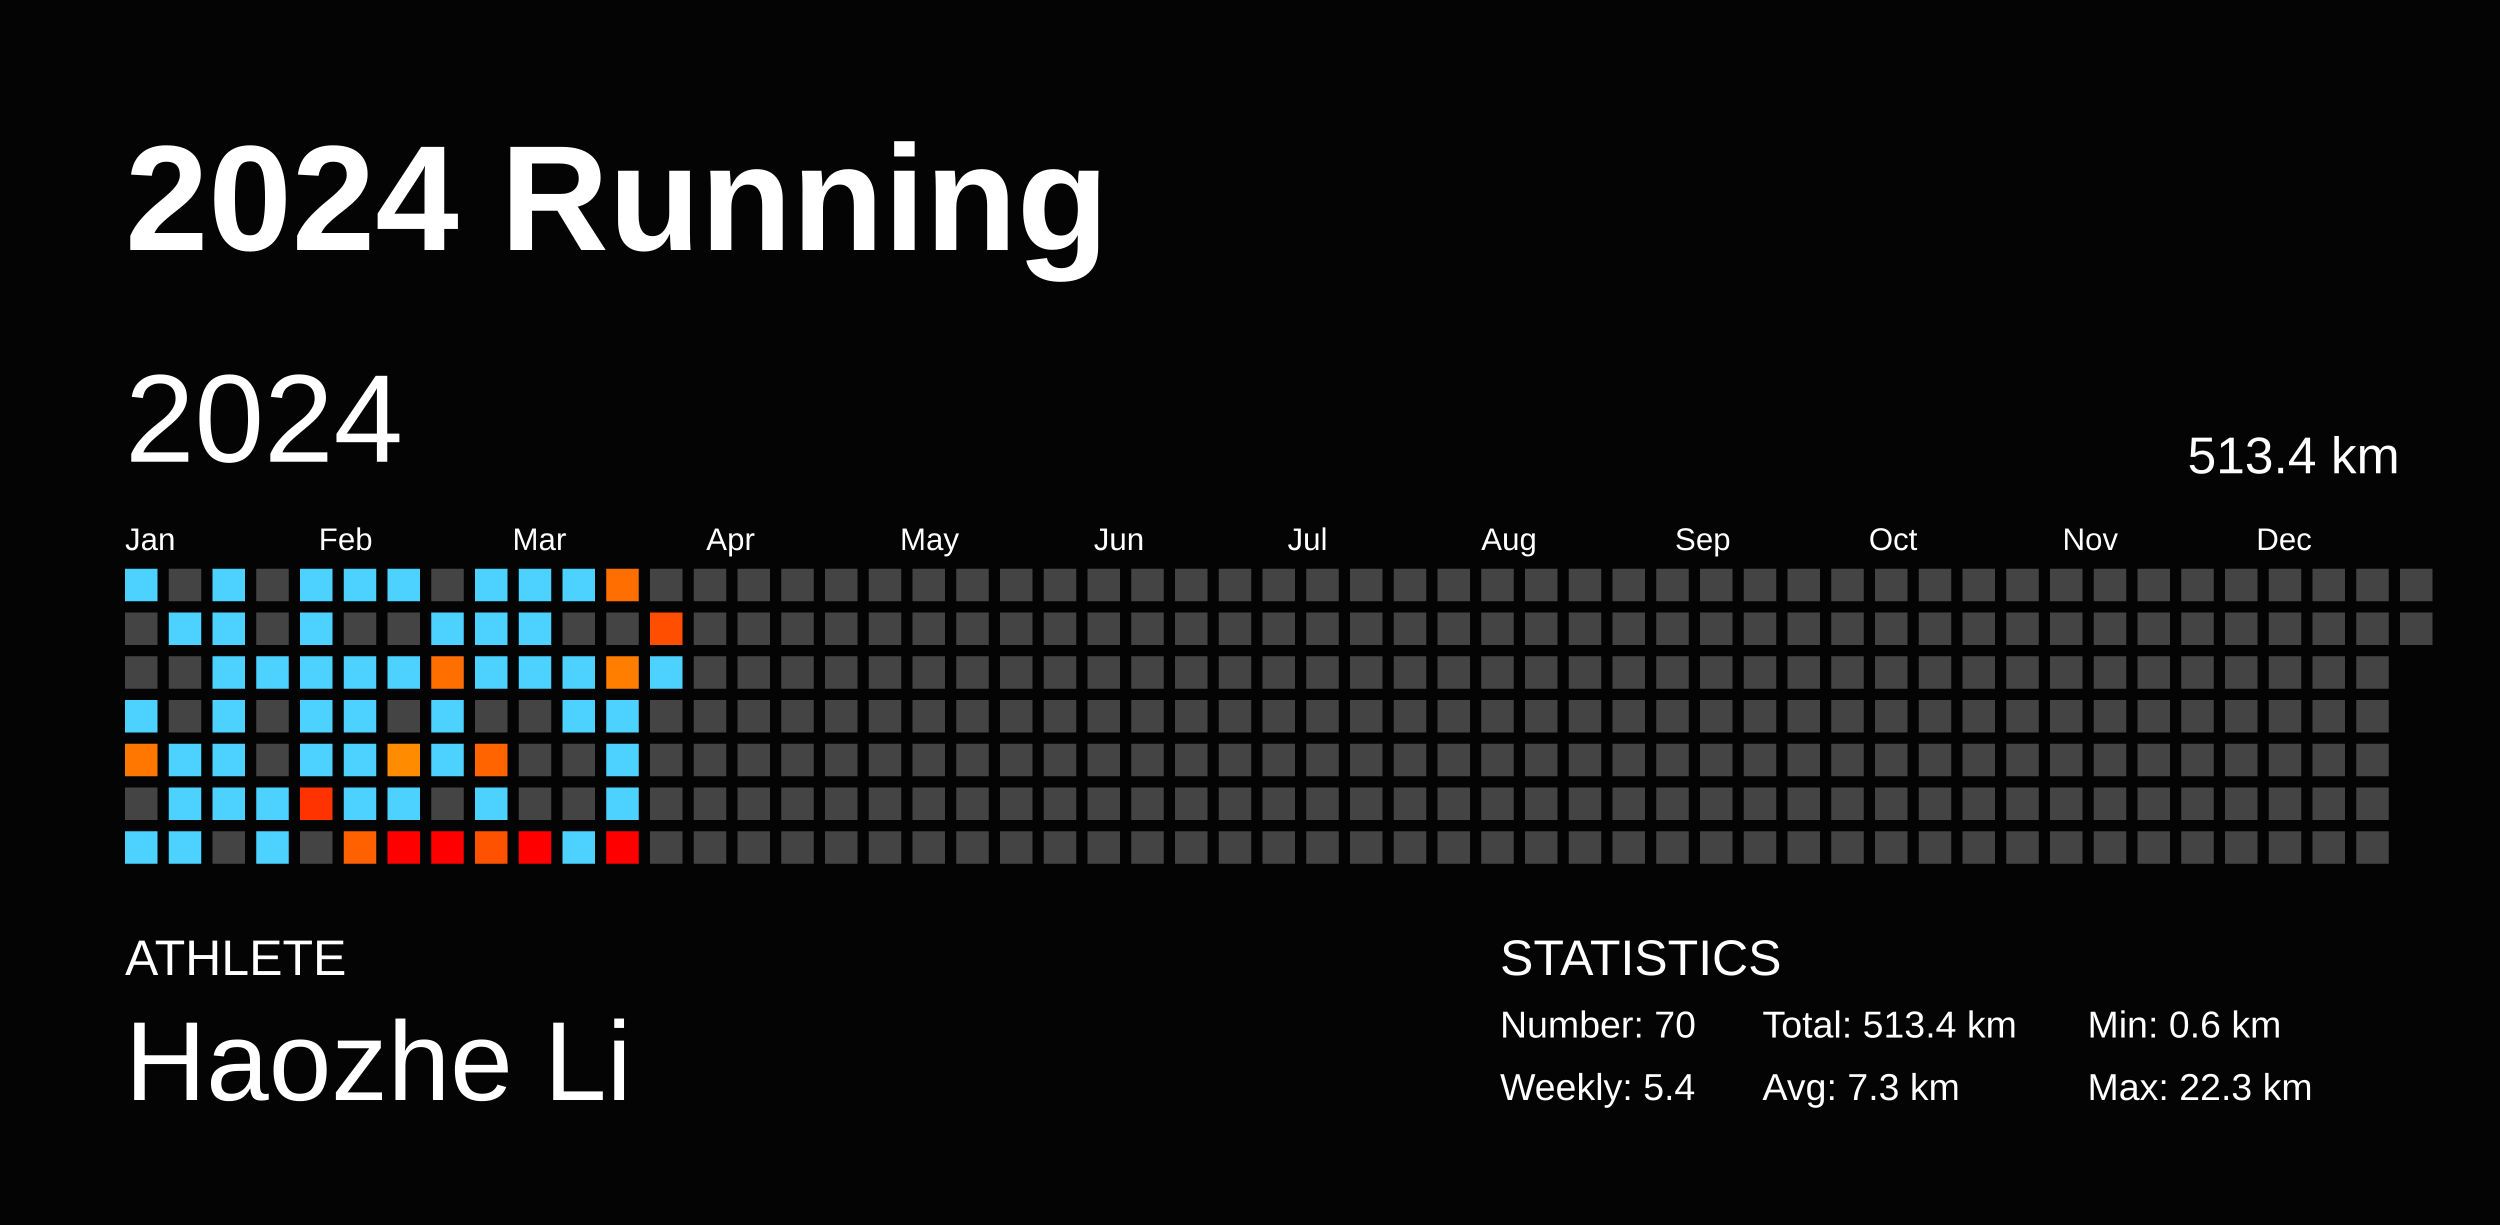
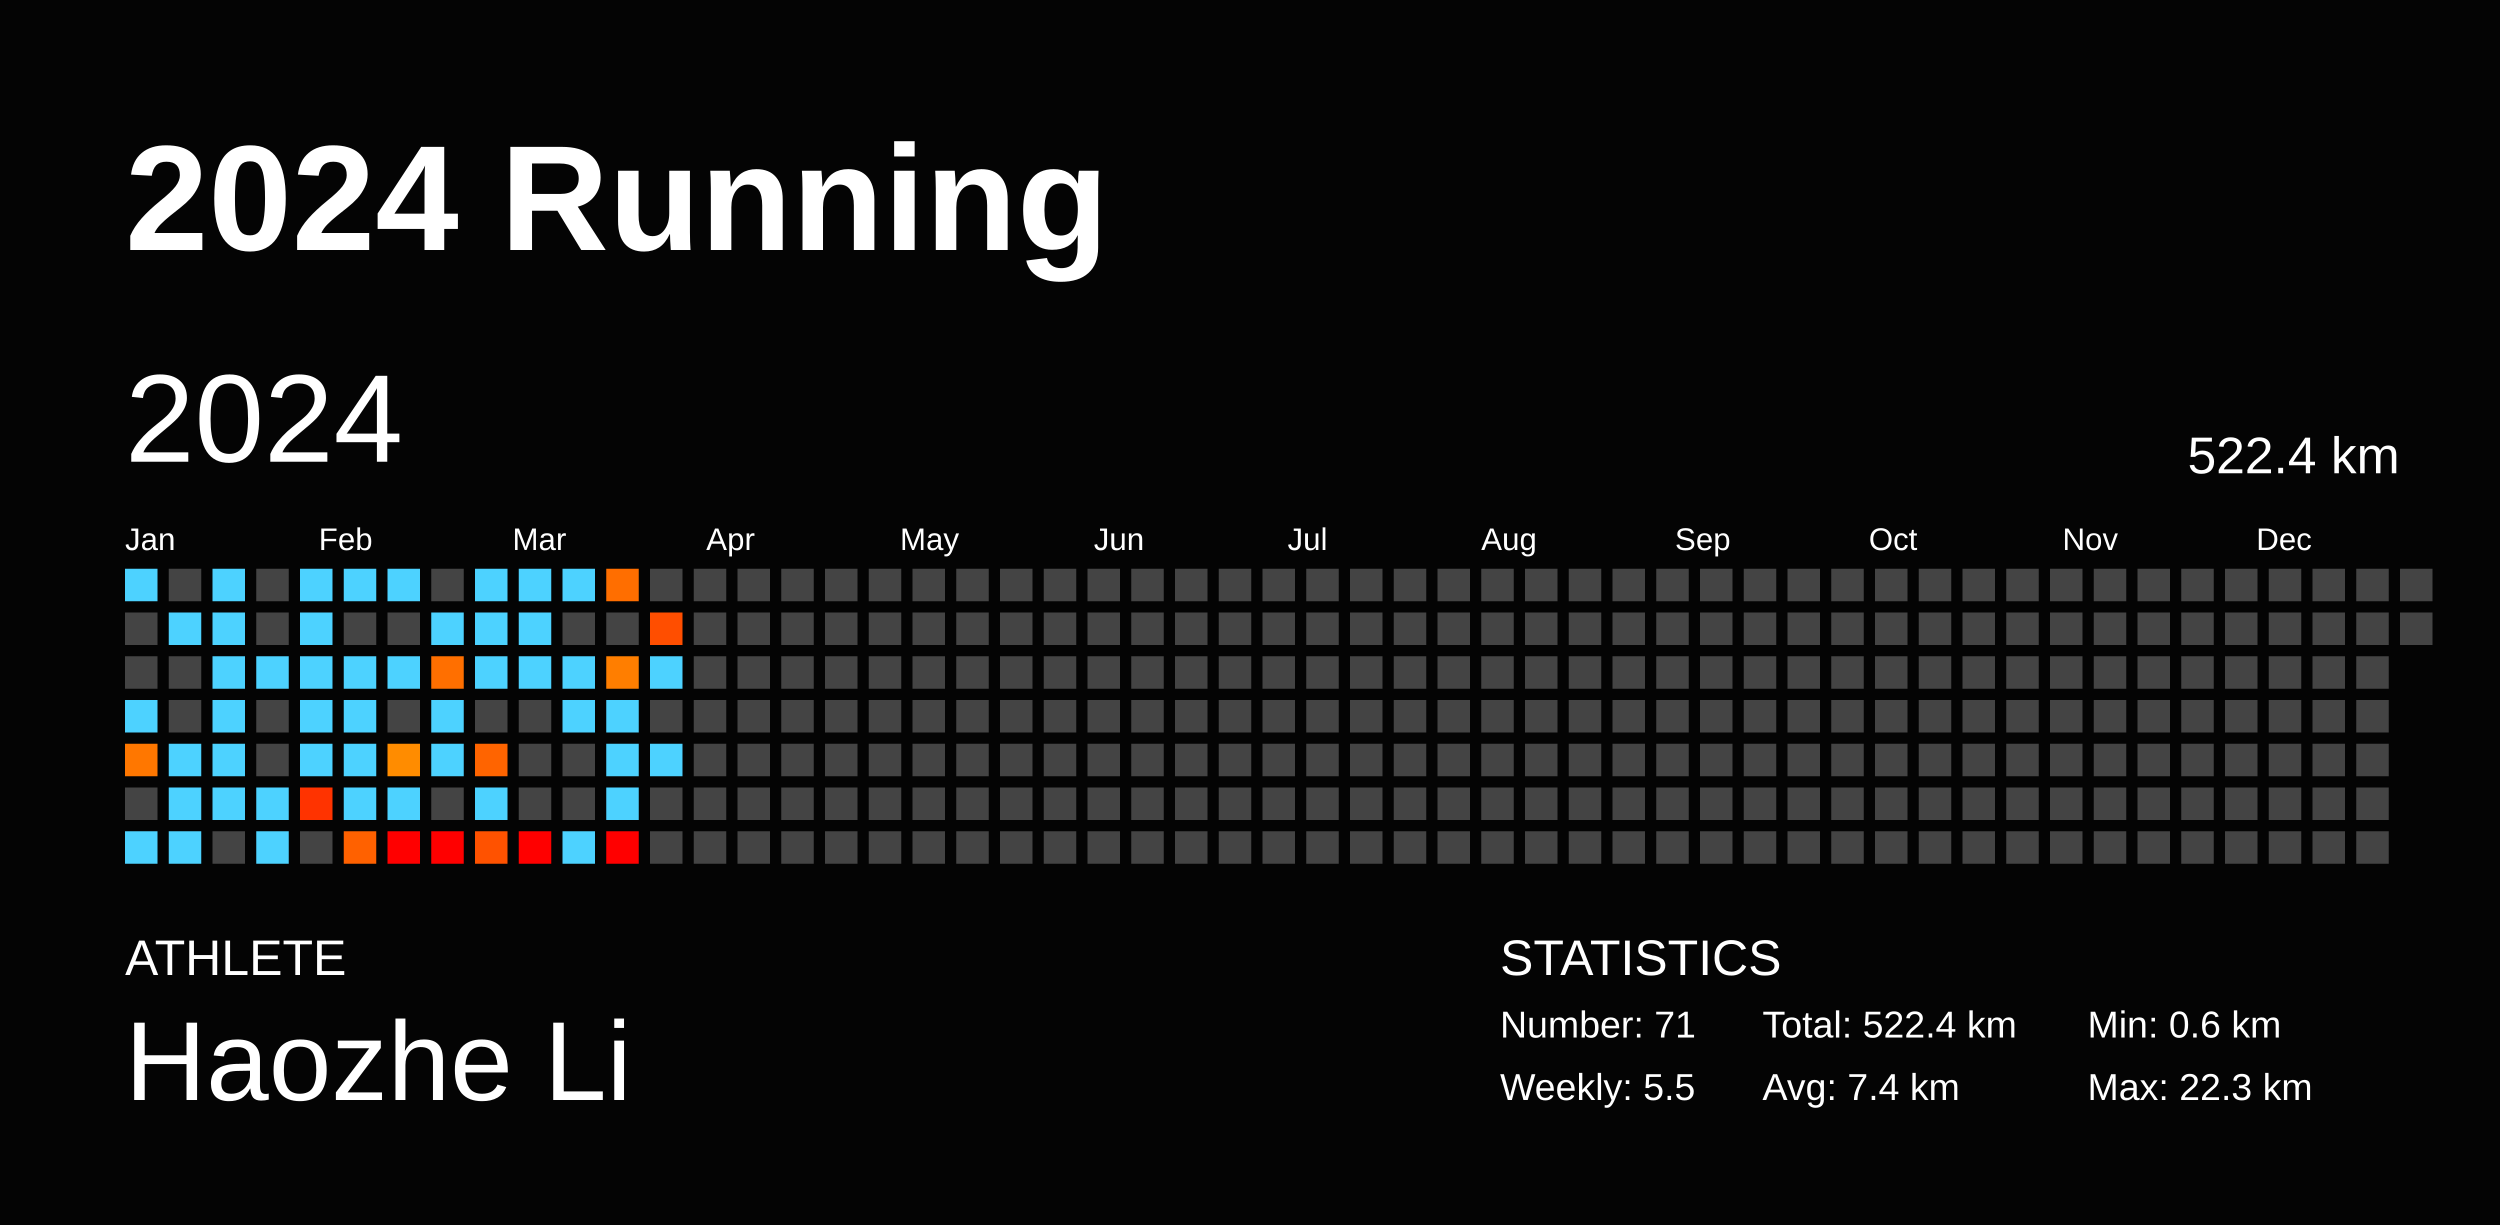
<svg xmlns="http://www.w3.org/2000/svg" baseProfile="full" height="98mm" version="1.1" viewBox="0,0,200,98" width="200mm">
  <defs />
  <rect fill="#040404" height="98" width="200" x="0" y="0" />
  <text fill="#FFFFFF" style="font-size:12px; font-family:Arial; font-weight:bold;" x="10" y="20">2024 Running</text>
  <text fill="#FFFFFF" style="font-size:4px; font-family:Arial" x="10" y="78">ATHLETE</text>
  <text fill="#FFFFFF" style="font-size:9px; font-family:Arial" x="10" y="88">Haozhe Li</text>
  <text fill="#FFFFFF" style="font-size:4px; font-family:Arial" x="120" y="78">STATISTICS</text>
-   <text fill="#FFFFFF" style="font-size:3px; font-family:Arial" x="120" y="83">Number: 70</text>
-   <text fill="#FFFFFF" style="font-size:3px; font-family:Arial" x="120" y="88">Weekly: 5.4</text>
-   <text fill="#FFFFFF" style="font-size:3px; font-family:Arial" x="141" y="83">Total: 513.4 km</text>
-   <text fill="#FFFFFF" style="font-size:3px; font-family:Arial" x="141" y="88">Avg: 7.3 km</text>
+   <text fill="#FFFFFF" style="font-size:3px; font-family:Arial" x="120" y="83">Number: 71</text>
+   <text fill="#FFFFFF" style="font-size:3px; font-family:Arial" x="120" y="88">Weekly: 5.5</text>
+   <text fill="#FFFFFF" style="font-size:3px; font-family:Arial" x="141" y="83">Total: 522.4 km</text>
+   <text fill="#FFFFFF" style="font-size:3px; font-family:Arial" x="141" y="88">Avg: 7.4 km</text>
  <text fill="#FFFFFF" style="font-size:3px; font-family:Arial" x="167" y="83">Min: 0.6 km</text>
  <text fill="#FFFFFF" style="font-size:3px; font-family:Arial" x="167" y="88">Max: 22.3 km</text>
  <text dominant-baseline="hanging" fill="#FFFFFF" style="font-size:10.0px; font-family:Arial;" x="10" y="30">2024</text>
-   <text dominant-baseline="hanging" fill="#FFFFFF" style="font-size:4.125px; font-family:Arial;" x="175" y="35">513.4 km</text>
+   <text dominant-baseline="hanging" fill="#FFFFFF" style="font-size:4.125px; font-family:Arial;" x="175" y="35">522.4 km</text>
  <text fill="#FFFFFF" style="font-size:2.5px; font-family:Arial" x="10.0" y="44">Jan</text>
  <text fill="#FFFFFF" style="font-size:2.5px; font-family:Arial" x="25.5" y="44">Feb</text>
  <text fill="#FFFFFF" style="font-size:2.5px; font-family:Arial" x="41.0" y="44">Mar</text>
  <text fill="#FFFFFF" style="font-size:2.5px; font-family:Arial" x="56.5" y="44">Apr</text>
  <text fill="#FFFFFF" style="font-size:2.5px; font-family:Arial" x="72.0" y="44">May</text>
  <text fill="#FFFFFF" style="font-size:2.5px; font-family:Arial" x="87.5" y="44">Jun</text>
  <text fill="#FFFFFF" style="font-size:2.5px; font-family:Arial" x="103.0" y="44">Jul</text>
  <text fill="#FFFFFF" style="font-size:2.5px; font-family:Arial" x="118.5" y="44">Aug</text>
  <text fill="#FFFFFF" style="font-size:2.5px; font-family:Arial" x="134.0" y="44">Sep</text>
  <text fill="#FFFFFF" style="font-size:2.5px; font-family:Arial" x="149.5" y="44">Oct</text>
  <text fill="#FFFFFF" style="font-size:2.5px; font-family:Arial" x="165.0" y="44">Nov</text>
  <text fill="#FFFFFF" style="font-size:2.5px; font-family:Arial" x="180.5" y="44">Dec</text>
  <rect fill="#4dd2ff" height="2.6" width="2.6" x="10.0" y="45.5" />
  <rect fill="#444444" height="2.6" width="2.6" x="10.0" y="49.0" />
  <rect fill="#444444" height="2.6" width="2.6" x="10.0" y="52.5" />
  <rect fill="#4dd2ff" height="2.6" width="2.6" x="10.0" y="56.0" />
  <rect fill="#ff7700" height="2.6" width="2.6" x="10.0" y="59.5" />
  <rect fill="#444444" height="2.6" width="2.6" x="10.0" y="63.0" />
  <rect fill="#4dd2ff" height="2.6" width="2.6" x="10.0" y="66.5" />
  <rect fill="#444444" height="2.6" width="2.6" x="13.5" y="45.5" />
  <rect fill="#4dd2ff" height="2.6" width="2.6" x="13.5" y="49.0" />
  <rect fill="#444444" height="2.6" width="2.6" x="13.5" y="52.5" />
  <rect fill="#444444" height="2.6" width="2.6" x="13.5" y="56.0" />
  <rect fill="#4dd2ff" height="2.6" width="2.6" x="13.5" y="59.5" />
  <rect fill="#4dd2ff" height="2.6" width="2.6" x="13.5" y="63.0" />
  <rect fill="#4dd2ff" height="2.6" width="2.6" x="13.5" y="66.5" />
  <rect fill="#4dd2ff" height="2.6" width="2.6" x="17.0" y="45.5" />
  <rect fill="#4dd2ff" height="2.6" width="2.6" x="17.0" y="49.0" />
  <rect fill="#4dd2ff" height="2.6" width="2.6" x="17.0" y="52.5" />
  <rect fill="#4dd2ff" height="2.6" width="2.6" x="17.0" y="56.0" />
  <rect fill="#4dd2ff" height="2.6" width="2.6" x="17.0" y="59.5" />
  <rect fill="#4dd2ff" height="2.6" width="2.6" x="17.0" y="63.0" />
  <rect fill="#444444" height="2.6" width="2.6" x="17.0" y="66.5" />
  <rect fill="#444444" height="2.6" width="2.6" x="20.5" y="45.5" />
  <rect fill="#444444" height="2.6" width="2.6" x="20.5" y="49.0" />
  <rect fill="#4dd2ff" height="2.6" width="2.6" x="20.5" y="52.5" />
  <rect fill="#444444" height="2.6" width="2.6" x="20.5" y="56.0" />
  <rect fill="#444444" height="2.6" width="2.6" x="20.5" y="59.5" />
  <rect fill="#4dd2ff" height="2.6" width="2.6" x="20.5" y="63.0" />
  <rect fill="#4dd2ff" height="2.6" width="2.6" x="20.5" y="66.5" />
  <rect fill="#4dd2ff" height="2.6" width="2.6" x="24.0" y="45.5" />
  <rect fill="#4dd2ff" height="2.6" width="2.6" x="24.0" y="49.0" />
  <rect fill="#4dd2ff" height="2.6" width="2.6" x="24.0" y="52.5" />
  <rect fill="#4dd2ff" height="2.6" width="2.6" x="24.0" y="56.0" />
  <rect fill="#4dd2ff" height="2.6" width="2.6" x="24.0" y="59.5" />
  <rect fill="#ff3300" height="2.6" width="2.6" x="24.0" y="63.0" />
  <rect fill="#444444" height="2.6" width="2.6" x="24.0" y="66.5" />
  <rect fill="#4dd2ff" height="2.6" width="2.6" x="27.5" y="45.5" />
  <rect fill="#444444" height="2.6" width="2.6" x="27.5" y="49.0" />
  <rect fill="#4dd2ff" height="2.6" width="2.6" x="27.5" y="52.5" />
  <rect fill="#4dd2ff" height="2.6" width="2.6" x="27.5" y="56.0" />
  <rect fill="#4dd2ff" height="2.6" width="2.6" x="27.5" y="59.5" />
  <rect fill="#4dd2ff" height="2.6" width="2.6" x="27.5" y="63.0" />
  <rect fill="#ff6100" height="2.6" width="2.6" x="27.5" y="66.5" />
  <rect fill="#4dd2ff" height="2.6" width="2.6" x="31.0" y="45.5" />
  <rect fill="#444444" height="2.6" width="2.6" x="31.0" y="49.0" />
  <rect fill="#4dd2ff" height="2.6" width="2.6" x="31.0" y="52.5" />
  <rect fill="#444444" height="2.6" width="2.6" x="31.0" y="56.0" />
  <rect fill="#ff8c00" height="2.6" width="2.6" x="31.0" y="59.5" />
  <rect fill="#4dd2ff" height="2.6" width="2.6" x="31.0" y="63.0" />
  <rect fill="red" height="2.6" width="2.6" x="31.0" y="66.5" />
  <rect fill="#444444" height="2.6" width="2.6" x="34.5" y="45.5" />
  <rect fill="#4dd2ff" height="2.6" width="2.6" x="34.5" y="49.0" />
  <rect fill="#ff6f00" height="2.6" width="2.6" x="34.5" y="52.5" />
  <rect fill="#4dd2ff" height="2.6" width="2.6" x="34.5" y="56.0" />
  <rect fill="#4dd2ff" height="2.6" width="2.6" x="34.5" y="59.5" />
  <rect fill="#444444" height="2.6" width="2.6" x="34.5" y="63.0" />
  <rect fill="red" height="2.6" width="2.6" x="34.5" y="66.5" />
  <rect fill="#4dd2ff" height="2.6" width="2.6" x="38.0" y="45.5" />
  <rect fill="#4dd2ff" height="2.6" width="2.6" x="38.0" y="49.0" />
  <rect fill="#4dd2ff" height="2.6" width="2.6" x="38.0" y="52.5" />
  <rect fill="#444444" height="2.6" width="2.6" x="38.0" y="56.0" />
  <rect fill="#ff6400" height="2.6" width="2.6" x="38.0" y="59.5" />
  <rect fill="#4dd2ff" height="2.6" width="2.6" x="38.0" y="63.0" />
  <rect fill="#ff5200" height="2.6" width="2.6" x="38.0" y="66.5" />
  <rect fill="#4dd2ff" height="2.6" width="2.6" x="41.5" y="45.5" />
  <rect fill="#4dd2ff" height="2.6" width="2.6" x="41.5" y="49.0" />
  <rect fill="#4dd2ff" height="2.6" width="2.6" x="41.5" y="52.5" />
  <rect fill="#444444" height="2.6" width="2.6" x="41.5" y="56.0" />
  <rect fill="#444444" height="2.6" width="2.6" x="41.5" y="59.5" />
  <rect fill="#444444" height="2.6" width="2.6" x="41.5" y="63.0" />
  <rect fill="red" height="2.6" width="2.6" x="41.5" y="66.5" />
  <rect fill="#4dd2ff" height="2.6" width="2.6" x="45.0" y="45.5" />
  <rect fill="#444444" height="2.6" width="2.6" x="45.0" y="49.0" />
  <rect fill="#4dd2ff" height="2.6" width="2.6" x="45.0" y="52.5" />
  <rect fill="#4dd2ff" height="2.6" width="2.6" x="45.0" y="56.0" />
  <rect fill="#444444" height="2.6" width="2.6" x="45.0" y="59.5" />
  <rect fill="#444444" height="2.6" width="2.6" x="45.0" y="63.0" />
  <rect fill="#4dd2ff" height="2.6" width="2.6" x="45.0" y="66.5" />
  <rect fill="#ff6e00" height="2.6" width="2.6" x="48.5" y="45.5" />
  <rect fill="#444444" height="2.6" width="2.6" x="48.5" y="49.0" />
  <rect fill="#ff7e00" height="2.6" width="2.6" x="48.5" y="52.5" />
  <rect fill="#4dd2ff" height="2.6" width="2.6" x="48.5" y="56.0" />
  <rect fill="#4dd2ff" height="2.6" width="2.6" x="48.5" y="59.5" />
  <rect fill="#4dd2ff" height="2.6" width="2.6" x="48.5" y="63.0" />
  <rect fill="red" height="2.6" width="2.6" x="48.5" y="66.5" />
  <rect fill="#444444" height="2.6" width="2.6" x="52.0" y="45.5" />
  <rect fill="#ff4e00" height="2.6" width="2.6" x="52.0" y="49.0" />
  <rect fill="#4dd2ff" height="2.6" width="2.6" x="52.0" y="52.5" />
  <rect fill="#444444" height="2.6" width="2.6" x="52.0" y="56.0" />
-   <rect fill="#444444" height="2.6" width="2.6" x="52.0" y="59.5" />
+   <rect fill="#4dd2ff" height="2.6" width="2.6" x="52.0" y="59.5" />
  <rect fill="#444444" height="2.6" width="2.6" x="52.0" y="63.0" />
  <rect fill="#444444" height="2.6" width="2.6" x="52.0" y="66.5" />
  <rect fill="#444444" height="2.6" width="2.6" x="55.5" y="45.5" />
  <rect fill="#444444" height="2.6" width="2.6" x="55.5" y="49.0" />
  <rect fill="#444444" height="2.6" width="2.6" x="55.5" y="52.5" />
  <rect fill="#444444" height="2.6" width="2.6" x="55.5" y="56.0" />
  <rect fill="#444444" height="2.6" width="2.6" x="55.5" y="59.5" />
  <rect fill="#444444" height="2.6" width="2.6" x="55.5" y="63.0" />
  <rect fill="#444444" height="2.6" width="2.6" x="55.5" y="66.5" />
  <rect fill="#444444" height="2.6" width="2.6" x="59.0" y="45.5" />
  <rect fill="#444444" height="2.6" width="2.6" x="59.0" y="49.0" />
  <rect fill="#444444" height="2.6" width="2.6" x="59.0" y="52.5" />
  <rect fill="#444444" height="2.6" width="2.6" x="59.0" y="56.0" />
  <rect fill="#444444" height="2.6" width="2.6" x="59.0" y="59.5" />
  <rect fill="#444444" height="2.6" width="2.6" x="59.0" y="63.0" />
  <rect fill="#444444" height="2.6" width="2.6" x="59.0" y="66.5" />
  <rect fill="#444444" height="2.6" width="2.6" x="62.5" y="45.5" />
  <rect fill="#444444" height="2.6" width="2.6" x="62.5" y="49.0" />
  <rect fill="#444444" height="2.6" width="2.6" x="62.5" y="52.5" />
  <rect fill="#444444" height="2.6" width="2.6" x="62.5" y="56.0" />
  <rect fill="#444444" height="2.6" width="2.6" x="62.5" y="59.5" />
  <rect fill="#444444" height="2.6" width="2.6" x="62.5" y="63.0" />
  <rect fill="#444444" height="2.6" width="2.6" x="62.5" y="66.5" />
  <rect fill="#444444" height="2.6" width="2.6" x="66.0" y="45.5" />
  <rect fill="#444444" height="2.6" width="2.6" x="66.0" y="49.0" />
  <rect fill="#444444" height="2.6" width="2.6" x="66.0" y="52.5" />
  <rect fill="#444444" height="2.6" width="2.6" x="66.0" y="56.0" />
  <rect fill="#444444" height="2.6" width="2.6" x="66.0" y="59.5" />
  <rect fill="#444444" height="2.6" width="2.6" x="66.0" y="63.0" />
  <rect fill="#444444" height="2.6" width="2.6" x="66.0" y="66.5" />
  <rect fill="#444444" height="2.6" width="2.6" x="69.5" y="45.5" />
  <rect fill="#444444" height="2.6" width="2.6" x="69.5" y="49.0" />
  <rect fill="#444444" height="2.6" width="2.6" x="69.5" y="52.5" />
  <rect fill="#444444" height="2.6" width="2.6" x="69.5" y="56.0" />
  <rect fill="#444444" height="2.6" width="2.6" x="69.5" y="59.5" />
  <rect fill="#444444" height="2.6" width="2.6" x="69.5" y="63.0" />
  <rect fill="#444444" height="2.6" width="2.6" x="69.5" y="66.5" />
  <rect fill="#444444" height="2.6" width="2.6" x="73.0" y="45.5" />
  <rect fill="#444444" height="2.6" width="2.6" x="73.0" y="49.0" />
  <rect fill="#444444" height="2.6" width="2.6" x="73.0" y="52.5" />
  <rect fill="#444444" height="2.6" width="2.6" x="73.0" y="56.0" />
  <rect fill="#444444" height="2.6" width="2.6" x="73.0" y="59.5" />
  <rect fill="#444444" height="2.6" width="2.6" x="73.0" y="63.0" />
  <rect fill="#444444" height="2.6" width="2.6" x="73.0" y="66.5" />
  <rect fill="#444444" height="2.6" width="2.6" x="76.5" y="45.5" />
  <rect fill="#444444" height="2.6" width="2.6" x="76.5" y="49.0" />
  <rect fill="#444444" height="2.6" width="2.6" x="76.5" y="52.5" />
  <rect fill="#444444" height="2.6" width="2.6" x="76.5" y="56.0" />
  <rect fill="#444444" height="2.6" width="2.6" x="76.5" y="59.5" />
  <rect fill="#444444" height="2.6" width="2.6" x="76.5" y="63.0" />
  <rect fill="#444444" height="2.6" width="2.6" x="76.5" y="66.5" />
  <rect fill="#444444" height="2.6" width="2.6" x="80.0" y="45.5" />
  <rect fill="#444444" height="2.6" width="2.6" x="80.0" y="49.0" />
  <rect fill="#444444" height="2.6" width="2.6" x="80.0" y="52.5" />
  <rect fill="#444444" height="2.6" width="2.6" x="80.0" y="56.0" />
  <rect fill="#444444" height="2.6" width="2.6" x="80.0" y="59.5" />
  <rect fill="#444444" height="2.6" width="2.6" x="80.0" y="63.0" />
  <rect fill="#444444" height="2.6" width="2.6" x="80.0" y="66.5" />
  <rect fill="#444444" height="2.6" width="2.6" x="83.5" y="45.5" />
  <rect fill="#444444" height="2.6" width="2.6" x="83.5" y="49.0" />
  <rect fill="#444444" height="2.6" width="2.6" x="83.5" y="52.5" />
  <rect fill="#444444" height="2.6" width="2.6" x="83.5" y="56.0" />
  <rect fill="#444444" height="2.6" width="2.6" x="83.5" y="59.5" />
  <rect fill="#444444" height="2.6" width="2.6" x="83.5" y="63.0" />
  <rect fill="#444444" height="2.6" width="2.6" x="83.5" y="66.5" />
  <rect fill="#444444" height="2.6" width="2.6" x="87.0" y="45.5" />
  <rect fill="#444444" height="2.6" width="2.6" x="87.0" y="49.0" />
  <rect fill="#444444" height="2.6" width="2.6" x="87.0" y="52.5" />
  <rect fill="#444444" height="2.6" width="2.6" x="87.0" y="56.0" />
  <rect fill="#444444" height="2.6" width="2.6" x="87.0" y="59.5" />
  <rect fill="#444444" height="2.6" width="2.6" x="87.0" y="63.0" />
  <rect fill="#444444" height="2.6" width="2.6" x="87.0" y="66.5" />
  <rect fill="#444444" height="2.6" width="2.6" x="90.5" y="45.5" />
  <rect fill="#444444" height="2.6" width="2.6" x="90.5" y="49.0" />
  <rect fill="#444444" height="2.6" width="2.6" x="90.5" y="52.5" />
  <rect fill="#444444" height="2.6" width="2.6" x="90.5" y="56.0" />
  <rect fill="#444444" height="2.6" width="2.6" x="90.5" y="59.5" />
  <rect fill="#444444" height="2.6" width="2.6" x="90.5" y="63.0" />
  <rect fill="#444444" height="2.6" width="2.6" x="90.5" y="66.5" />
  <rect fill="#444444" height="2.6" width="2.6" x="94.0" y="45.5" />
  <rect fill="#444444" height="2.6" width="2.6" x="94.0" y="49.0" />
  <rect fill="#444444" height="2.6" width="2.6" x="94.0" y="52.5" />
  <rect fill="#444444" height="2.6" width="2.6" x="94.0" y="56.0" />
  <rect fill="#444444" height="2.6" width="2.6" x="94.0" y="59.5" />
  <rect fill="#444444" height="2.6" width="2.6" x="94.0" y="63.0" />
  <rect fill="#444444" height="2.6" width="2.6" x="94.0" y="66.5" />
  <rect fill="#444444" height="2.6" width="2.6" x="97.5" y="45.5" />
  <rect fill="#444444" height="2.6" width="2.6" x="97.5" y="49.0" />
  <rect fill="#444444" height="2.6" width="2.6" x="97.5" y="52.5" />
  <rect fill="#444444" height="2.6" width="2.6" x="97.5" y="56.0" />
  <rect fill="#444444" height="2.6" width="2.6" x="97.5" y="59.5" />
  <rect fill="#444444" height="2.6" width="2.6" x="97.5" y="63.0" />
  <rect fill="#444444" height="2.6" width="2.6" x="97.5" y="66.5" />
  <rect fill="#444444" height="2.6" width="2.6" x="101.0" y="45.5" />
  <rect fill="#444444" height="2.6" width="2.6" x="101.0" y="49.0" />
  <rect fill="#444444" height="2.6" width="2.6" x="101.0" y="52.5" />
  <rect fill="#444444" height="2.6" width="2.6" x="101.0" y="56.0" />
  <rect fill="#444444" height="2.6" width="2.6" x="101.0" y="59.5" />
  <rect fill="#444444" height="2.6" width="2.6" x="101.0" y="63.0" />
  <rect fill="#444444" height="2.6" width="2.6" x="101.0" y="66.5" />
  <rect fill="#444444" height="2.6" width="2.6" x="104.5" y="45.5" />
  <rect fill="#444444" height="2.6" width="2.6" x="104.5" y="49.0" />
  <rect fill="#444444" height="2.6" width="2.6" x="104.5" y="52.5" />
  <rect fill="#444444" height="2.6" width="2.6" x="104.5" y="56.0" />
  <rect fill="#444444" height="2.6" width="2.6" x="104.5" y="59.5" />
  <rect fill="#444444" height="2.6" width="2.6" x="104.5" y="63.0" />
  <rect fill="#444444" height="2.6" width="2.6" x="104.5" y="66.5" />
  <rect fill="#444444" height="2.6" width="2.6" x="108.0" y="45.5" />
  <rect fill="#444444" height="2.6" width="2.6" x="108.0" y="49.0" />
  <rect fill="#444444" height="2.6" width="2.6" x="108.0" y="52.5" />
  <rect fill="#444444" height="2.6" width="2.6" x="108.0" y="56.0" />
  <rect fill="#444444" height="2.6" width="2.6" x="108.0" y="59.5" />
  <rect fill="#444444" height="2.6" width="2.6" x="108.0" y="63.0" />
  <rect fill="#444444" height="2.6" width="2.6" x="108.0" y="66.5" />
  <rect fill="#444444" height="2.6" width="2.6" x="111.5" y="45.5" />
  <rect fill="#444444" height="2.6" width="2.6" x="111.5" y="49.0" />
  <rect fill="#444444" height="2.6" width="2.6" x="111.5" y="52.5" />
  <rect fill="#444444" height="2.6" width="2.6" x="111.5" y="56.0" />
  <rect fill="#444444" height="2.6" width="2.6" x="111.5" y="59.5" />
  <rect fill="#444444" height="2.6" width="2.6" x="111.5" y="63.0" />
  <rect fill="#444444" height="2.6" width="2.6" x="111.5" y="66.5" />
  <rect fill="#444444" height="2.6" width="2.6" x="115.0" y="45.5" />
  <rect fill="#444444" height="2.6" width="2.6" x="115.0" y="49.0" />
  <rect fill="#444444" height="2.6" width="2.6" x="115.0" y="52.5" />
  <rect fill="#444444" height="2.6" width="2.6" x="115.0" y="56.0" />
  <rect fill="#444444" height="2.6" width="2.6" x="115.0" y="59.5" />
  <rect fill="#444444" height="2.6" width="2.6" x="115.0" y="63.0" />
  <rect fill="#444444" height="2.6" width="2.6" x="115.0" y="66.5" />
  <rect fill="#444444" height="2.6" width="2.6" x="118.5" y="45.5" />
  <rect fill="#444444" height="2.6" width="2.6" x="118.5" y="49.0" />
  <rect fill="#444444" height="2.6" width="2.6" x="118.5" y="52.5" />
  <rect fill="#444444" height="2.6" width="2.6" x="118.5" y="56.0" />
  <rect fill="#444444" height="2.6" width="2.6" x="118.5" y="59.5" />
  <rect fill="#444444" height="2.6" width="2.6" x="118.5" y="63.0" />
  <rect fill="#444444" height="2.6" width="2.6" x="118.5" y="66.5" />
  <rect fill="#444444" height="2.6" width="2.6" x="122.0" y="45.5" />
  <rect fill="#444444" height="2.6" width="2.6" x="122.0" y="49.0" />
  <rect fill="#444444" height="2.6" width="2.6" x="122.0" y="52.5" />
  <rect fill="#444444" height="2.6" width="2.6" x="122.0" y="56.0" />
  <rect fill="#444444" height="2.6" width="2.6" x="122.0" y="59.5" />
  <rect fill="#444444" height="2.6" width="2.6" x="122.0" y="63.0" />
  <rect fill="#444444" height="2.6" width="2.6" x="122.0" y="66.5" />
  <rect fill="#444444" height="2.6" width="2.6" x="125.5" y="45.5" />
  <rect fill="#444444" height="2.6" width="2.6" x="125.5" y="49.0" />
  <rect fill="#444444" height="2.6" width="2.6" x="125.5" y="52.5" />
  <rect fill="#444444" height="2.6" width="2.6" x="125.5" y="56.0" />
  <rect fill="#444444" height="2.6" width="2.6" x="125.5" y="59.5" />
  <rect fill="#444444" height="2.6" width="2.6" x="125.5" y="63.0" />
  <rect fill="#444444" height="2.6" width="2.6" x="125.5" y="66.5" />
  <rect fill="#444444" height="2.6" width="2.6" x="129.0" y="45.5" />
  <rect fill="#444444" height="2.6" width="2.6" x="129.0" y="49.0" />
  <rect fill="#444444" height="2.6" width="2.6" x="129.0" y="52.5" />
  <rect fill="#444444" height="2.6" width="2.6" x="129.0" y="56.0" />
  <rect fill="#444444" height="2.6" width="2.6" x="129.0" y="59.5" />
  <rect fill="#444444" height="2.6" width="2.6" x="129.0" y="63.0" />
  <rect fill="#444444" height="2.6" width="2.6" x="129.0" y="66.5" />
  <rect fill="#444444" height="2.6" width="2.6" x="132.5" y="45.5" />
  <rect fill="#444444" height="2.6" width="2.6" x="132.5" y="49.0" />
  <rect fill="#444444" height="2.6" width="2.6" x="132.5" y="52.5" />
  <rect fill="#444444" height="2.6" width="2.6" x="132.5" y="56.0" />
  <rect fill="#444444" height="2.6" width="2.6" x="132.5" y="59.5" />
  <rect fill="#444444" height="2.6" width="2.6" x="132.5" y="63.0" />
  <rect fill="#444444" height="2.6" width="2.6" x="132.5" y="66.5" />
  <rect fill="#444444" height="2.6" width="2.6" x="136.0" y="45.5" />
  <rect fill="#444444" height="2.6" width="2.6" x="136.0" y="49.0" />
  <rect fill="#444444" height="2.6" width="2.6" x="136.0" y="52.5" />
  <rect fill="#444444" height="2.6" width="2.6" x="136.0" y="56.0" />
  <rect fill="#444444" height="2.6" width="2.6" x="136.0" y="59.5" />
  <rect fill="#444444" height="2.6" width="2.6" x="136.0" y="63.0" />
  <rect fill="#444444" height="2.6" width="2.6" x="136.0" y="66.5" />
  <rect fill="#444444" height="2.6" width="2.6" x="139.5" y="45.5" />
  <rect fill="#444444" height="2.6" width="2.6" x="139.5" y="49.0" />
  <rect fill="#444444" height="2.6" width="2.6" x="139.5" y="52.5" />
  <rect fill="#444444" height="2.6" width="2.6" x="139.5" y="56.0" />
  <rect fill="#444444" height="2.6" width="2.6" x="139.5" y="59.5" />
  <rect fill="#444444" height="2.6" width="2.6" x="139.5" y="63.0" />
  <rect fill="#444444" height="2.6" width="2.6" x="139.5" y="66.5" />
  <rect fill="#444444" height="2.6" width="2.6" x="143.0" y="45.5" />
  <rect fill="#444444" height="2.6" width="2.6" x="143.0" y="49.0" />
  <rect fill="#444444" height="2.6" width="2.6" x="143.0" y="52.5" />
  <rect fill="#444444" height="2.6" width="2.6" x="143.0" y="56.0" />
  <rect fill="#444444" height="2.6" width="2.6" x="143.0" y="59.5" />
  <rect fill="#444444" height="2.6" width="2.6" x="143.0" y="63.0" />
  <rect fill="#444444" height="2.6" width="2.6" x="143.0" y="66.5" />
  <rect fill="#444444" height="2.6" width="2.6" x="146.5" y="45.5" />
  <rect fill="#444444" height="2.6" width="2.6" x="146.5" y="49.0" />
  <rect fill="#444444" height="2.6" width="2.6" x="146.5" y="52.5" />
  <rect fill="#444444" height="2.6" width="2.6" x="146.5" y="56.0" />
  <rect fill="#444444" height="2.6" width="2.6" x="146.5" y="59.5" />
  <rect fill="#444444" height="2.6" width="2.6" x="146.5" y="63.0" />
  <rect fill="#444444" height="2.6" width="2.6" x="146.5" y="66.5" />
  <rect fill="#444444" height="2.6" width="2.6" x="150.0" y="45.5" />
  <rect fill="#444444" height="2.6" width="2.6" x="150.0" y="49.0" />
  <rect fill="#444444" height="2.6" width="2.6" x="150.0" y="52.5" />
  <rect fill="#444444" height="2.6" width="2.6" x="150.0" y="56.0" />
  <rect fill="#444444" height="2.6" width="2.6" x="150.0" y="59.5" />
  <rect fill="#444444" height="2.6" width="2.6" x="150.0" y="63.0" />
  <rect fill="#444444" height="2.6" width="2.6" x="150.0" y="66.5" />
  <rect fill="#444444" height="2.6" width="2.6" x="153.5" y="45.5" />
  <rect fill="#444444" height="2.6" width="2.6" x="153.5" y="49.0" />
  <rect fill="#444444" height="2.6" width="2.6" x="153.5" y="52.5" />
  <rect fill="#444444" height="2.6" width="2.6" x="153.5" y="56.0" />
  <rect fill="#444444" height="2.6" width="2.6" x="153.5" y="59.5" />
  <rect fill="#444444" height="2.6" width="2.6" x="153.5" y="63.0" />
  <rect fill="#444444" height="2.6" width="2.6" x="153.5" y="66.5" />
  <rect fill="#444444" height="2.6" width="2.6" x="157.0" y="45.5" />
  <rect fill="#444444" height="2.6" width="2.6" x="157.0" y="49.0" />
  <rect fill="#444444" height="2.6" width="2.6" x="157.0" y="52.5" />
  <rect fill="#444444" height="2.6" width="2.6" x="157.0" y="56.0" />
  <rect fill="#444444" height="2.6" width="2.6" x="157.0" y="59.5" />
  <rect fill="#444444" height="2.6" width="2.6" x="157.0" y="63.0" />
  <rect fill="#444444" height="2.6" width="2.6" x="157.0" y="66.5" />
  <rect fill="#444444" height="2.6" width="2.6" x="160.5" y="45.5" />
  <rect fill="#444444" height="2.6" width="2.6" x="160.5" y="49.0" />
  <rect fill="#444444" height="2.6" width="2.6" x="160.5" y="52.5" />
  <rect fill="#444444" height="2.6" width="2.6" x="160.5" y="56.0" />
  <rect fill="#444444" height="2.6" width="2.6" x="160.5" y="59.5" />
  <rect fill="#444444" height="2.6" width="2.6" x="160.5" y="63.0" />
  <rect fill="#444444" height="2.6" width="2.6" x="160.5" y="66.5" />
  <rect fill="#444444" height="2.6" width="2.6" x="164.0" y="45.5" />
  <rect fill="#444444" height="2.6" width="2.6" x="164.0" y="49.0" />
  <rect fill="#444444" height="2.6" width="2.6" x="164.0" y="52.5" />
  <rect fill="#444444" height="2.6" width="2.6" x="164.0" y="56.0" />
  <rect fill="#444444" height="2.6" width="2.6" x="164.0" y="59.5" />
  <rect fill="#444444" height="2.6" width="2.6" x="164.0" y="63.0" />
  <rect fill="#444444" height="2.6" width="2.6" x="164.0" y="66.5" />
  <rect fill="#444444" height="2.6" width="2.6" x="167.5" y="45.5" />
  <rect fill="#444444" height="2.6" width="2.6" x="167.5" y="49.0" />
  <rect fill="#444444" height="2.6" width="2.6" x="167.5" y="52.5" />
  <rect fill="#444444" height="2.6" width="2.6" x="167.5" y="56.0" />
  <rect fill="#444444" height="2.6" width="2.6" x="167.5" y="59.5" />
  <rect fill="#444444" height="2.6" width="2.6" x="167.5" y="63.0" />
  <rect fill="#444444" height="2.6" width="2.6" x="167.5" y="66.5" />
  <rect fill="#444444" height="2.6" width="2.6" x="171.0" y="45.5" />
  <rect fill="#444444" height="2.6" width="2.6" x="171.0" y="49.0" />
  <rect fill="#444444" height="2.6" width="2.6" x="171.0" y="52.5" />
  <rect fill="#444444" height="2.6" width="2.6" x="171.0" y="56.0" />
  <rect fill="#444444" height="2.6" width="2.6" x="171.0" y="59.5" />
  <rect fill="#444444" height="2.6" width="2.6" x="171.0" y="63.0" />
  <rect fill="#444444" height="2.6" width="2.6" x="171.0" y="66.5" />
  <rect fill="#444444" height="2.6" width="2.6" x="174.5" y="45.5" />
  <rect fill="#444444" height="2.6" width="2.6" x="174.5" y="49.0" />
  <rect fill="#444444" height="2.6" width="2.6" x="174.5" y="52.5" />
  <rect fill="#444444" height="2.6" width="2.6" x="174.5" y="56.0" />
  <rect fill="#444444" height="2.6" width="2.6" x="174.5" y="59.5" />
  <rect fill="#444444" height="2.6" width="2.6" x="174.5" y="63.0" />
  <rect fill="#444444" height="2.6" width="2.6" x="174.5" y="66.5" />
  <rect fill="#444444" height="2.6" width="2.6" x="178.0" y="45.5" />
  <rect fill="#444444" height="2.6" width="2.6" x="178.0" y="49.0" />
  <rect fill="#444444" height="2.6" width="2.6" x="178.0" y="52.5" />
  <rect fill="#444444" height="2.6" width="2.6" x="178.0" y="56.0" />
  <rect fill="#444444" height="2.6" width="2.6" x="178.0" y="59.5" />
  <rect fill="#444444" height="2.6" width="2.6" x="178.0" y="63.0" />
  <rect fill="#444444" height="2.6" width="2.6" x="178.0" y="66.5" />
  <rect fill="#444444" height="2.6" width="2.6" x="181.5" y="45.5" />
  <rect fill="#444444" height="2.6" width="2.6" x="181.5" y="49.0" />
  <rect fill="#444444" height="2.6" width="2.6" x="181.5" y="52.5" />
  <rect fill="#444444" height="2.6" width="2.6" x="181.5" y="56.0" />
  <rect fill="#444444" height="2.6" width="2.6" x="181.5" y="59.5" />
  <rect fill="#444444" height="2.6" width="2.6" x="181.5" y="63.0" />
  <rect fill="#444444" height="2.6" width="2.6" x="181.5" y="66.5" />
  <rect fill="#444444" height="2.6" width="2.6" x="185.0" y="45.5" />
  <rect fill="#444444" height="2.6" width="2.6" x="185.0" y="49.0" />
  <rect fill="#444444" height="2.6" width="2.6" x="185.0" y="52.5" />
  <rect fill="#444444" height="2.6" width="2.6" x="185.0" y="56.0" />
  <rect fill="#444444" height="2.6" width="2.6" x="185.0" y="59.5" />
  <rect fill="#444444" height="2.6" width="2.6" x="185.0" y="63.0" />
  <rect fill="#444444" height="2.6" width="2.6" x="185.0" y="66.5" />
  <rect fill="#444444" height="2.6" width="2.6" x="188.5" y="45.5" />
  <rect fill="#444444" height="2.6" width="2.6" x="188.5" y="49.0" />
  <rect fill="#444444" height="2.6" width="2.6" x="188.5" y="52.5" />
  <rect fill="#444444" height="2.6" width="2.6" x="188.5" y="56.0" />
  <rect fill="#444444" height="2.6" width="2.6" x="188.5" y="59.5" />
  <rect fill="#444444" height="2.6" width="2.6" x="188.5" y="63.0" />
  <rect fill="#444444" height="2.6" width="2.6" x="188.5" y="66.5" />
  <rect fill="#444444" height="2.6" width="2.6" x="192.0" y="45.5" />
  <rect fill="#444444" height="2.6" width="2.6" x="192.0" y="49.0" />
</svg>
